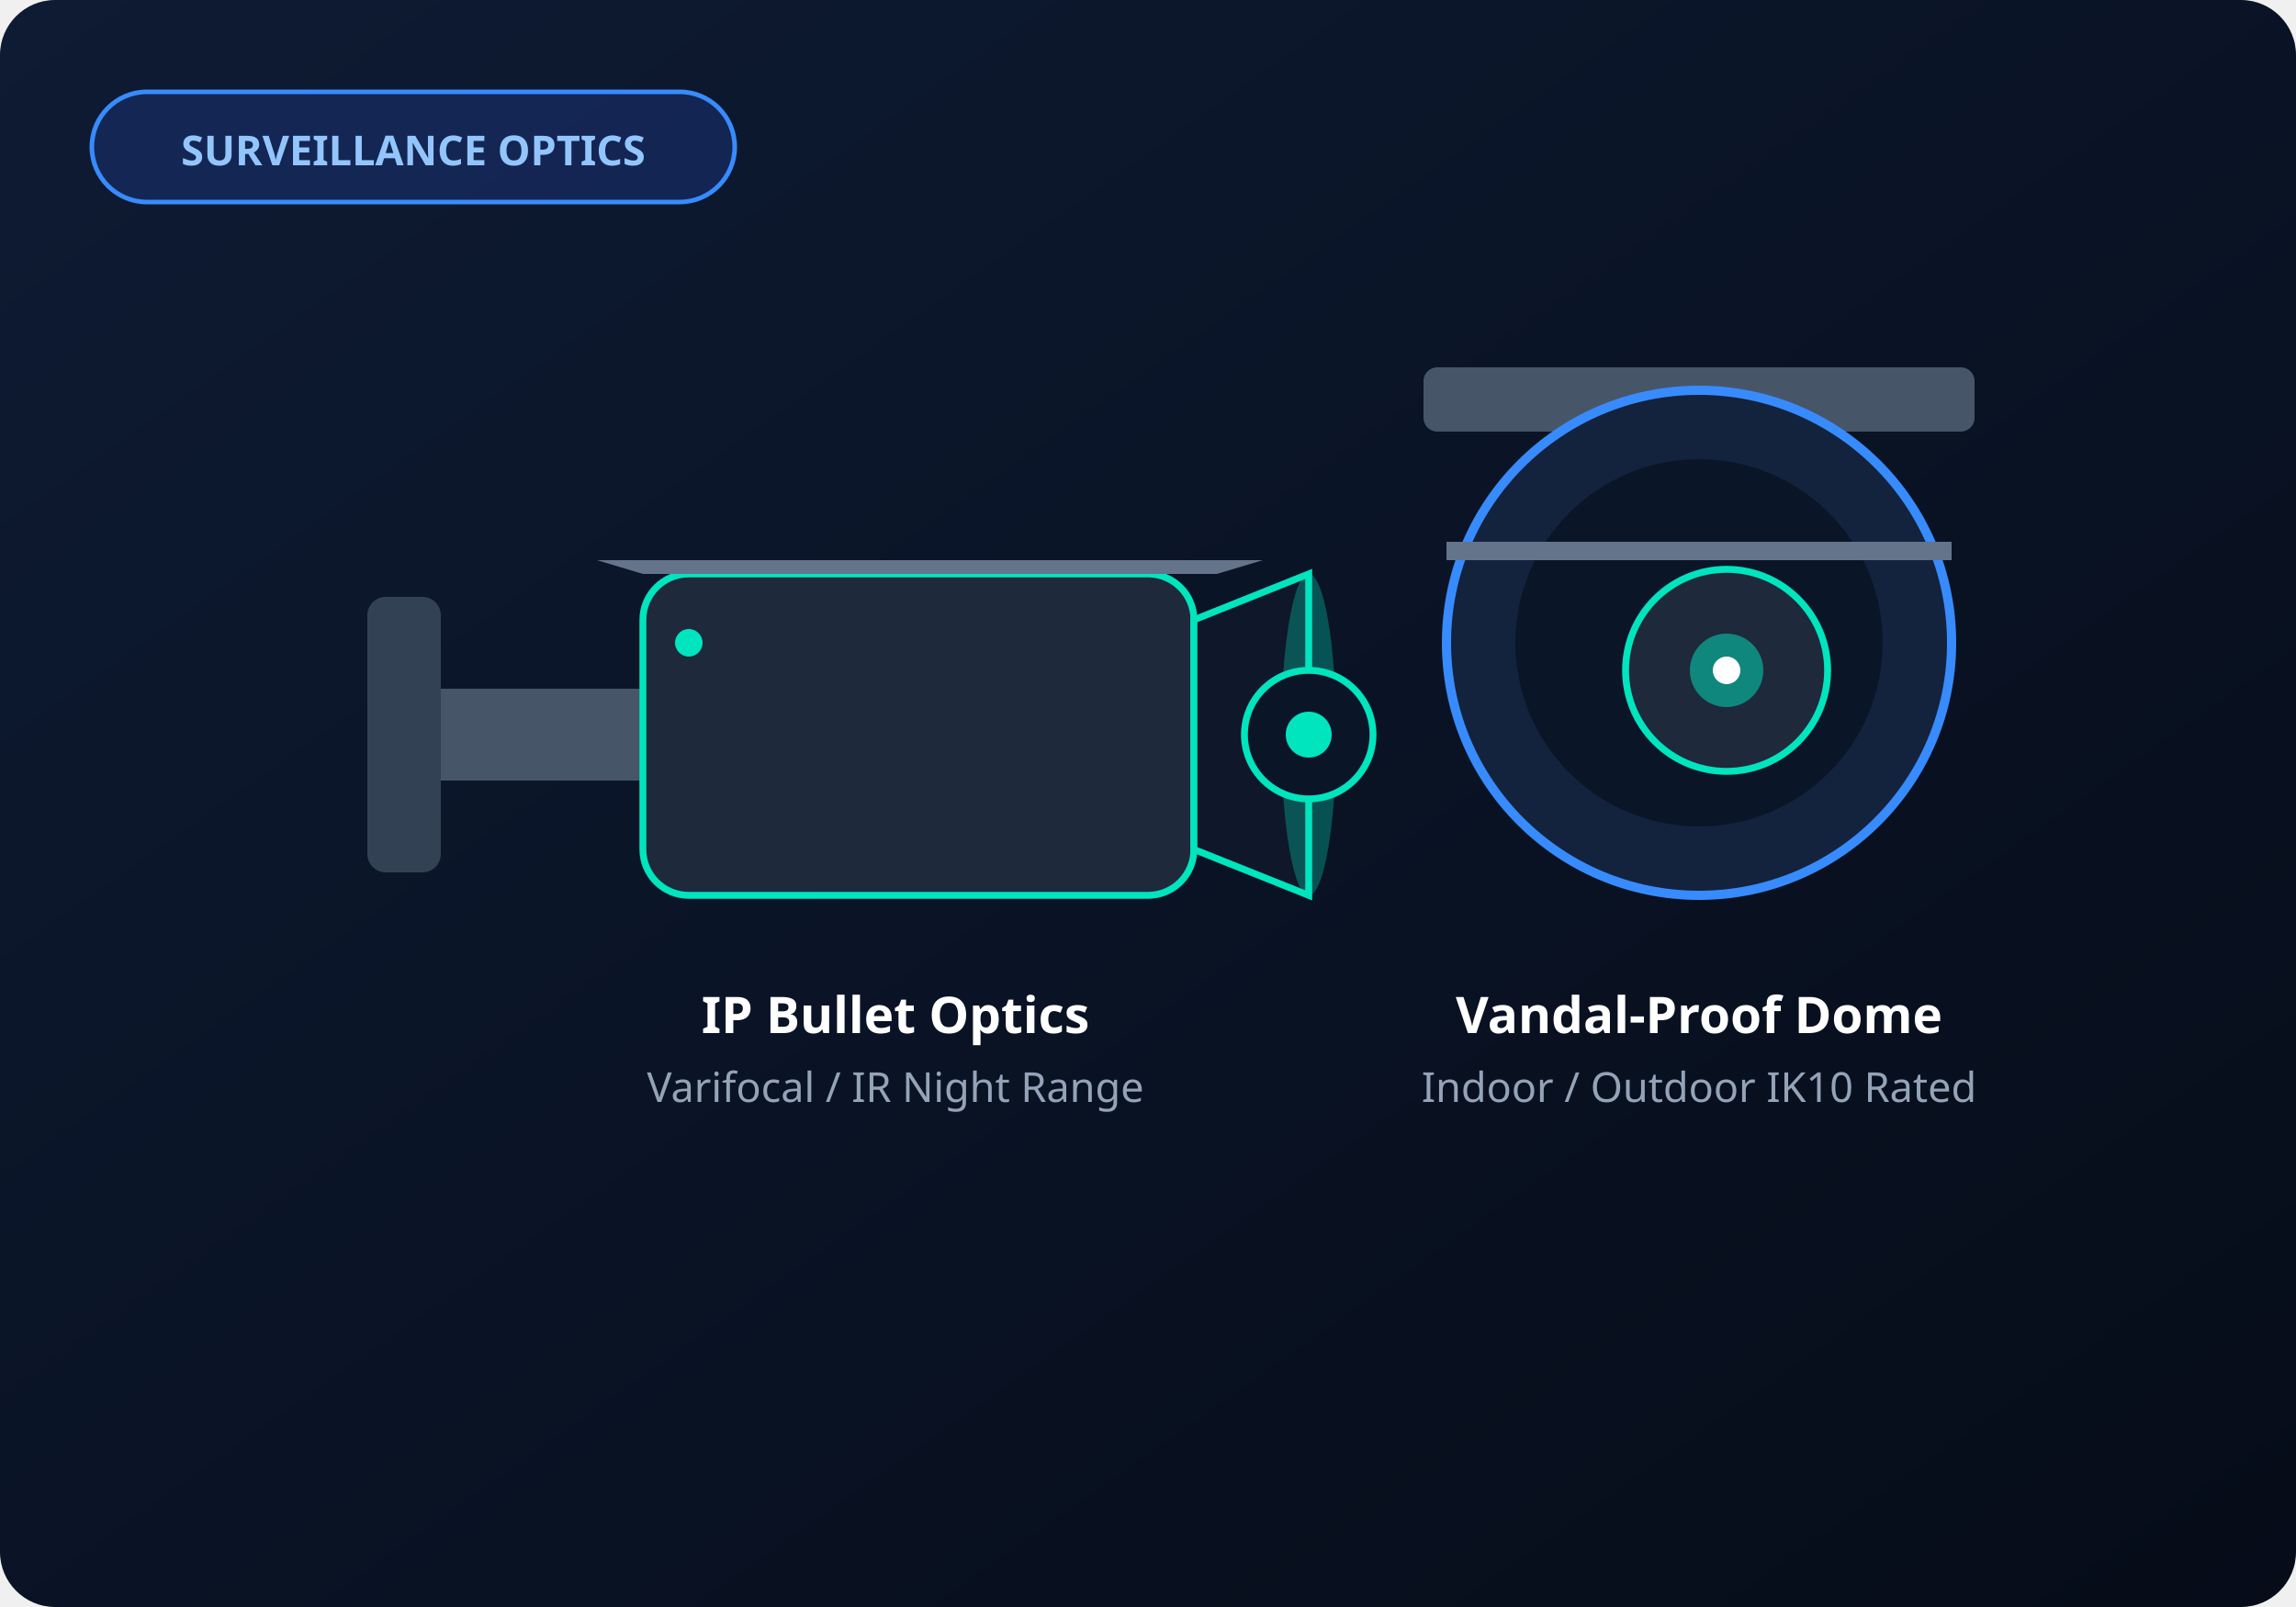
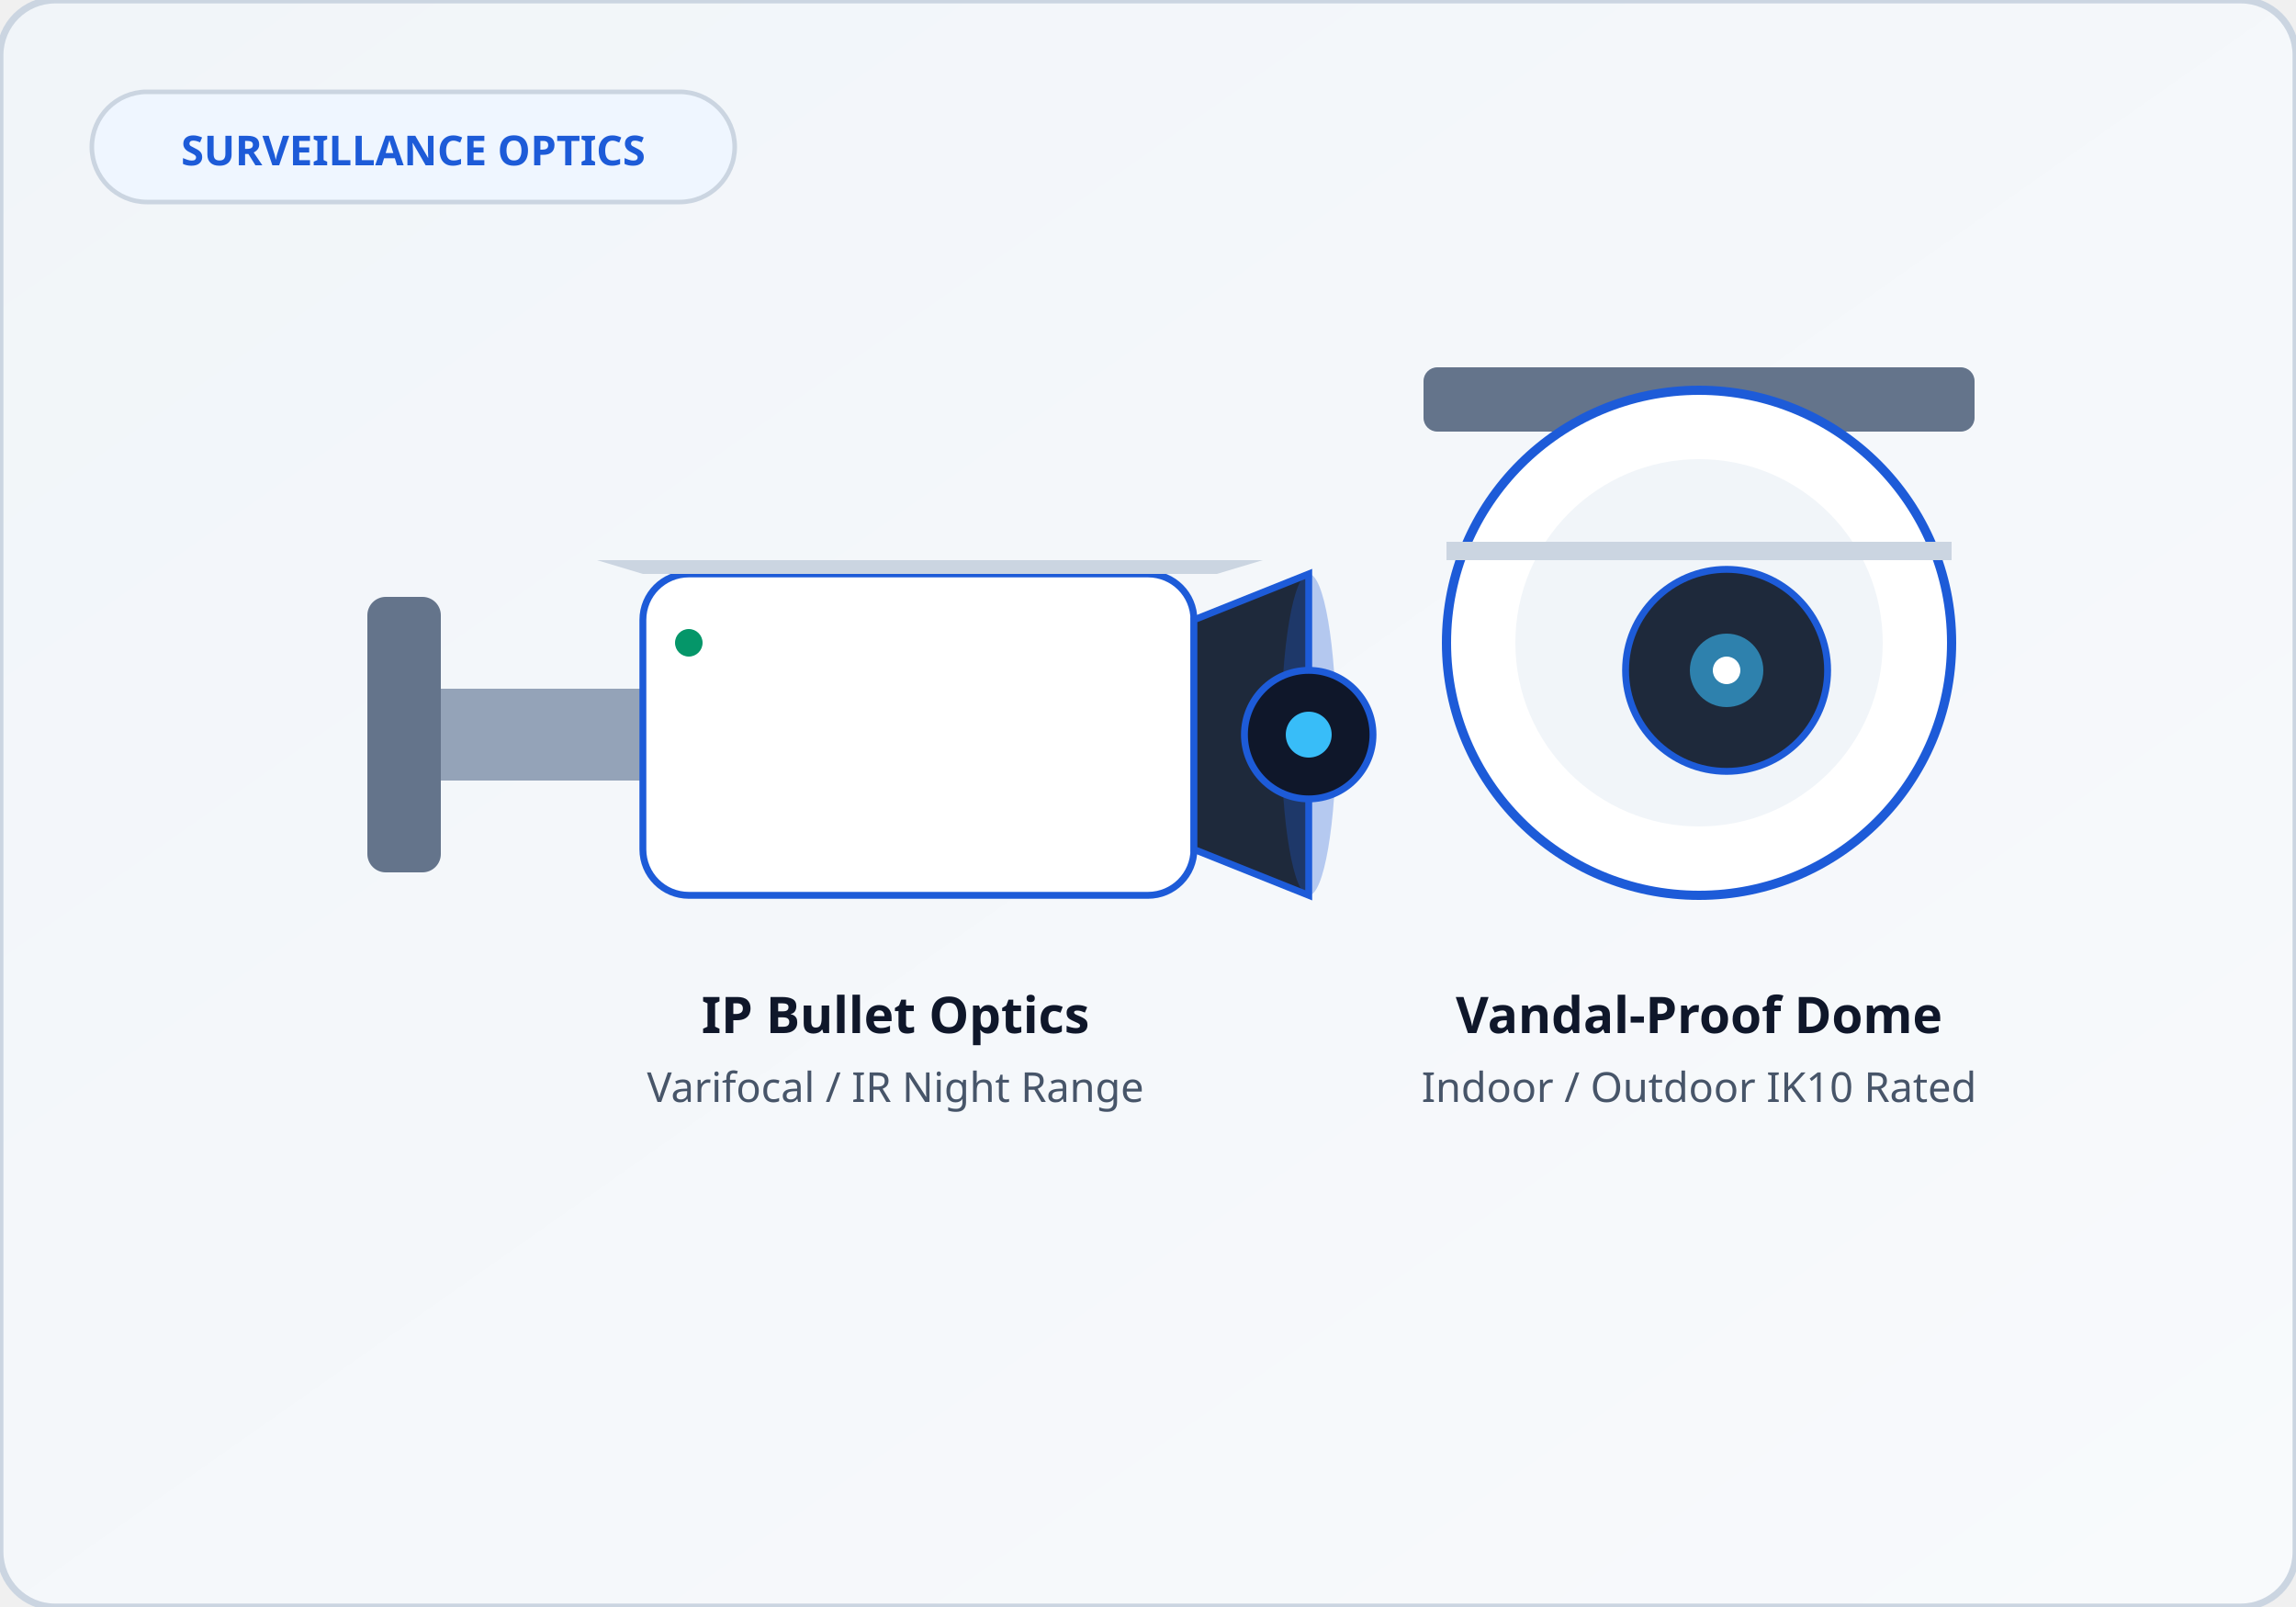
<svg xmlns="http://www.w3.org/2000/svg" viewBox="0 0 500 350" fill="none">
  <defs>
-     <linearGradient id="eqCctv" x1="0%" y1="0%" x2="100%" y2="100%">
-       <stop offset="0%" stop-color="#0E1B33" />
-       <stop offset="100%" stop-color="#060C18" />
+     <linearGradient id="eqCctvLight" x1="0%" y1="0%" x2="100%" y2="100%">
+       <stop offset="0%" stop-color="#F1F5F9" />
+       <stop offset="100%" stop-color="#F8FAFC" />
    </linearGradient>
  </defs>
-   <rect width="500" height="350" rx="12" fill="url(#eqCctv)" />
+   <rect width="500" height="350" rx="12" fill="url(#eqCctvLight)" stroke="#CBD5E1" stroke-width="1.5" />
  <g transform="translate(160, 160)">
-     <rect x="-80" y="-30" width="16" height="60" rx="4" fill="#334155" />
-     <path d="M-64 -10 L-20 -10 L-10 10 L-64 10 Z" fill="#475569" />
-     <rect x="-20" y="-35" width="120" height="70" rx="10" fill="#1E293B" stroke="#00E5BE" stroke-width="1.5" />
-     <path d="M100 -25 L125 -35 L125 35 L100 25 Z" fill="#0F172A" stroke="#00E5BE" stroke-width="1.5" />
-     <ellipse cx="125" cy="0" rx="6" ry="35" fill="#00E5BE" opacity="0.3" />
-     <circle cx="125" cy="0" r="14" fill="#0B1528" stroke="#00E5BE" stroke-width="1.5" />
-     <circle cx="125" cy="0" r="5" fill="#00E5BE" />
-     <path d="M-30 -38 L115 -38 L105 -35 L-20 -35 Z" fill="#64748B" />
-     <circle cx="-10" cy="-20" r="3" fill="#00E5BE" />
-     <text x="35" y="65" fill="#FFFFFF" font-family="'Plus Jakarta Sans', sans-serif" font-size="11" font-weight="700" text-anchor="middle">IP Bullet Optics</text>
-     <text x="35" y="80" fill="#94A3B8" font-family="'Plus Jakarta Sans', sans-serif" font-size="9" text-anchor="middle">Varifocal / IR Night Range</text>
+     <rect x="-80" y="-30" width="16" height="60" rx="4" fill="#64748B" />
+     <path d="M-64 -10 L-20 -10 L-10 10 L-64 10 Z" fill="#94A3B8" />
+     <rect x="-20" y="-35" width="120" height="70" rx="10" fill="#FFFFFF" stroke="#1D5BD8" stroke-width="1.5" />
+     <path d="M100 -25 L125 -35 L125 35 L100 25 Z" fill="#1E293B" stroke="#1D5BD8" stroke-width="1.5" />
+     <ellipse cx="125" cy="0" rx="6" ry="35" fill="#1D5BD8" opacity="0.3" />
+     <circle cx="125" cy="0" r="14" fill="#0F172A" stroke="#1D5BD8" stroke-width="1.5" />
+     <circle cx="125" cy="0" r="5" fill="#38BDF8" />
+     <path d="M-30 -38 L115 -38 L105 -35 L-20 -35 Z" fill="#CBD5E1" />
+     <circle cx="-10" cy="-20" r="3" fill="#059669" />
+     <text x="35" y="65" fill="#0F172A" font-family="'Plus Jakarta Sans', sans-serif" font-size="11" font-weight="700" text-anchor="middle">IP Bullet Optics</text>
+     <text x="35" y="80" fill="#475569" font-family="'Plus Jakarta Sans', sans-serif" font-size="9" text-anchor="middle">Varifocal / IR Night Range</text>
  </g>
  <g transform="translate(370, 160)">
-     <rect x="-60" y="-80" width="120" height="14" rx="3" fill="#475569" />
-     <circle cx="0" cy="-20" r="55" fill="#13233D" stroke="#388BFD" stroke-width="2" />
-     <circle cx="0" cy="-20" r="40" fill="#0B1528" />
-     <circle cx="6" cy="-14" r="22" fill="#1E293B" stroke="#00E5BE" stroke-width="1.5" />
-     <circle cx="6" cy="-14" r="8" fill="#00E5BE" opacity="0.5" />
+     <rect x="-60" y="-80" width="120" height="14" rx="3" fill="#64748B" />
+     <circle cx="0" cy="-20" r="55" fill="#FFFFFF" stroke="#1D5BD8" stroke-width="2" />
+     <circle cx="0" cy="-20" r="40" fill="#F1F5F9" />
+     <circle cx="6" cy="-14" r="22" fill="#1E293B" stroke="#1D5BD8" stroke-width="1.5" />
+     <circle cx="6" cy="-14" r="8" fill="#38BDF8" opacity="0.6" />
    <circle cx="6" cy="-14" r="3" fill="#FFFFFF" />
-     <path d="M-55 -40 L55 -40" stroke="#64748B" stroke-width="4" />
-     <text x="0" y="65" fill="#FFFFFF" font-family="'Plus Jakarta Sans', sans-serif" font-size="11" font-weight="700" text-anchor="middle">Vandal-Proof Dome</text>
-     <text x="0" y="80" fill="#94A3B8" font-family="'Plus Jakarta Sans', sans-serif" font-size="9" text-anchor="middle">Indoor / Outdoor IK10 Rated</text>
+     <path d="M-55 -40 L55 -40" stroke="#CBD5E1" stroke-width="4" />
+     <text x="0" y="65" fill="#0F172A" font-family="'Plus Jakarta Sans', sans-serif" font-size="11" font-weight="700" text-anchor="middle">Vandal-Proof Dome</text>
+     <text x="0" y="80" fill="#475569" font-family="'Plus Jakarta Sans', sans-serif" font-size="9" text-anchor="middle">Indoor / Outdoor IK10 Rated</text>
  </g>
-   <rect x="20" y="20" width="140" height="24" rx="12" fill="#1E3A8A" fill-opacity="0.4" stroke="#388BFD" stroke-width="1" />
-   <text x="90" y="36" fill="#93C5FD" font-family="'Plus Jakarta Sans', sans-serif" font-size="9" font-weight="700" text-anchor="middle">SURVEILLANCE OPTICS</text>
+   <rect x="20" y="20" width="140" height="24" rx="12" fill="#EFF6FF" stroke="#CBD5E1" stroke-width="1" />
+   <text x="90" y="36" fill="#1D5BD8" font-family="'Plus Jakarta Sans', sans-serif" font-size="9" font-weight="700" text-anchor="middle">SURVEILLANCE OPTICS</text>
</svg>
